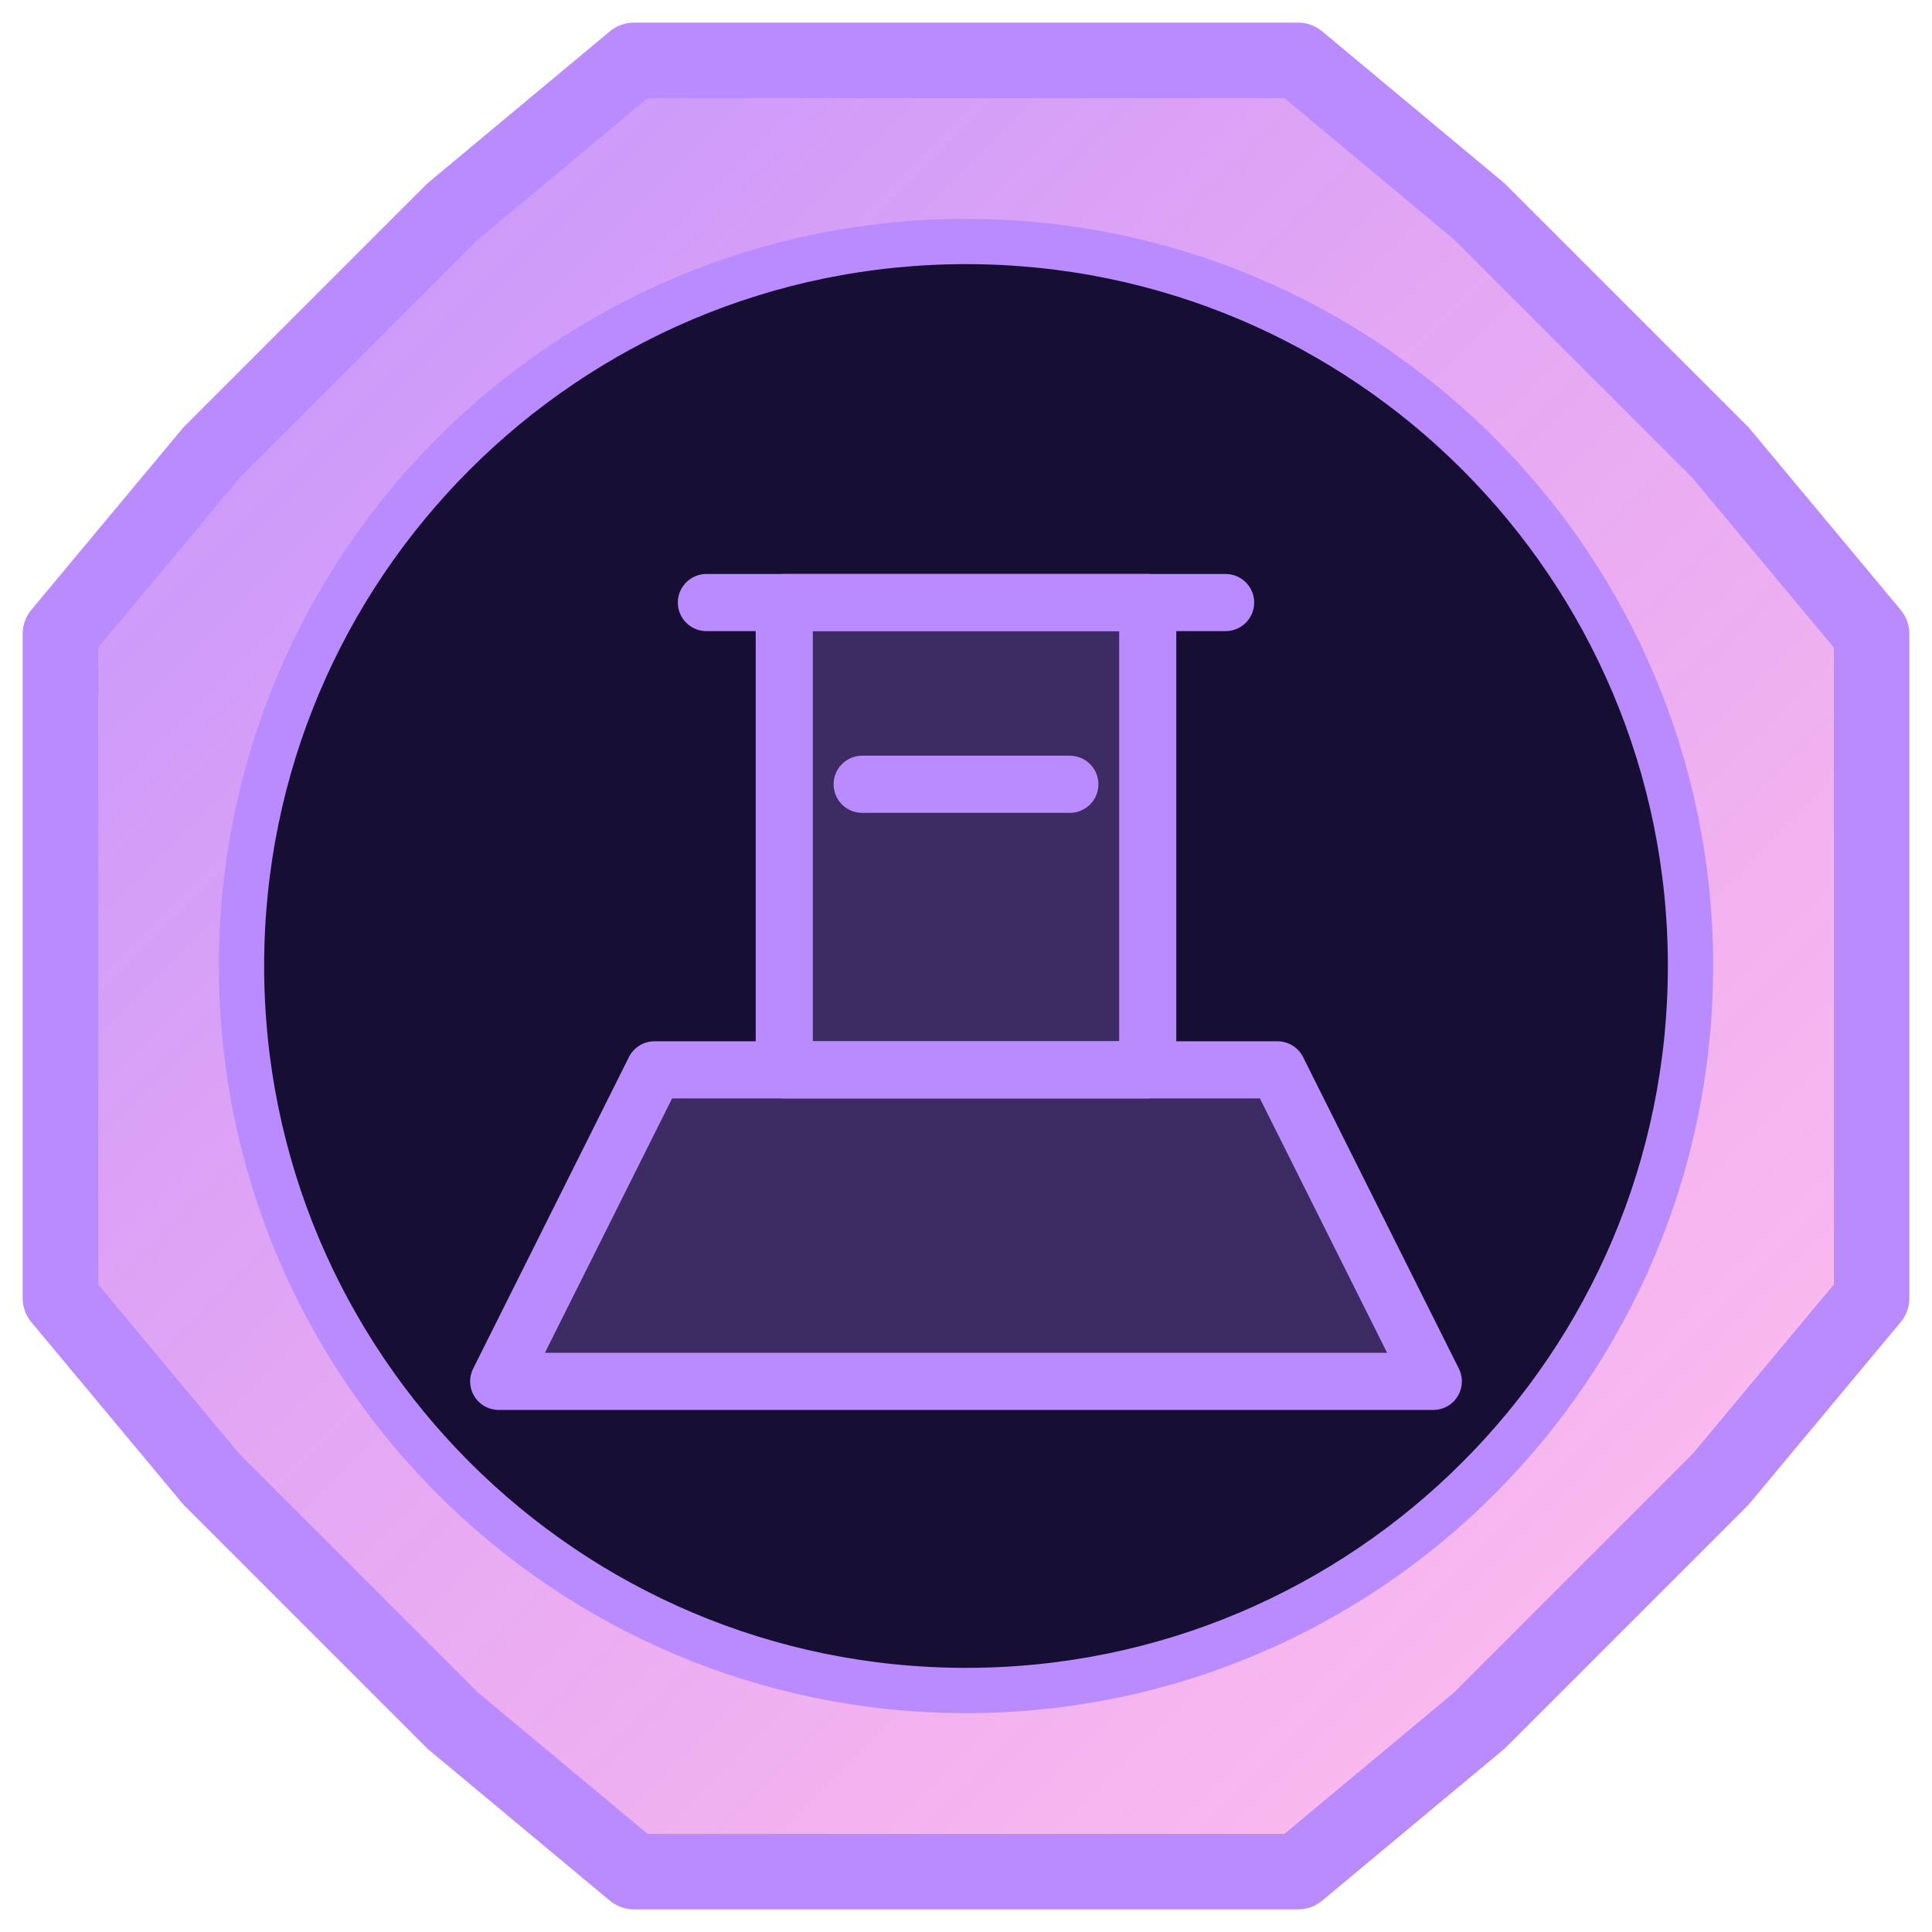
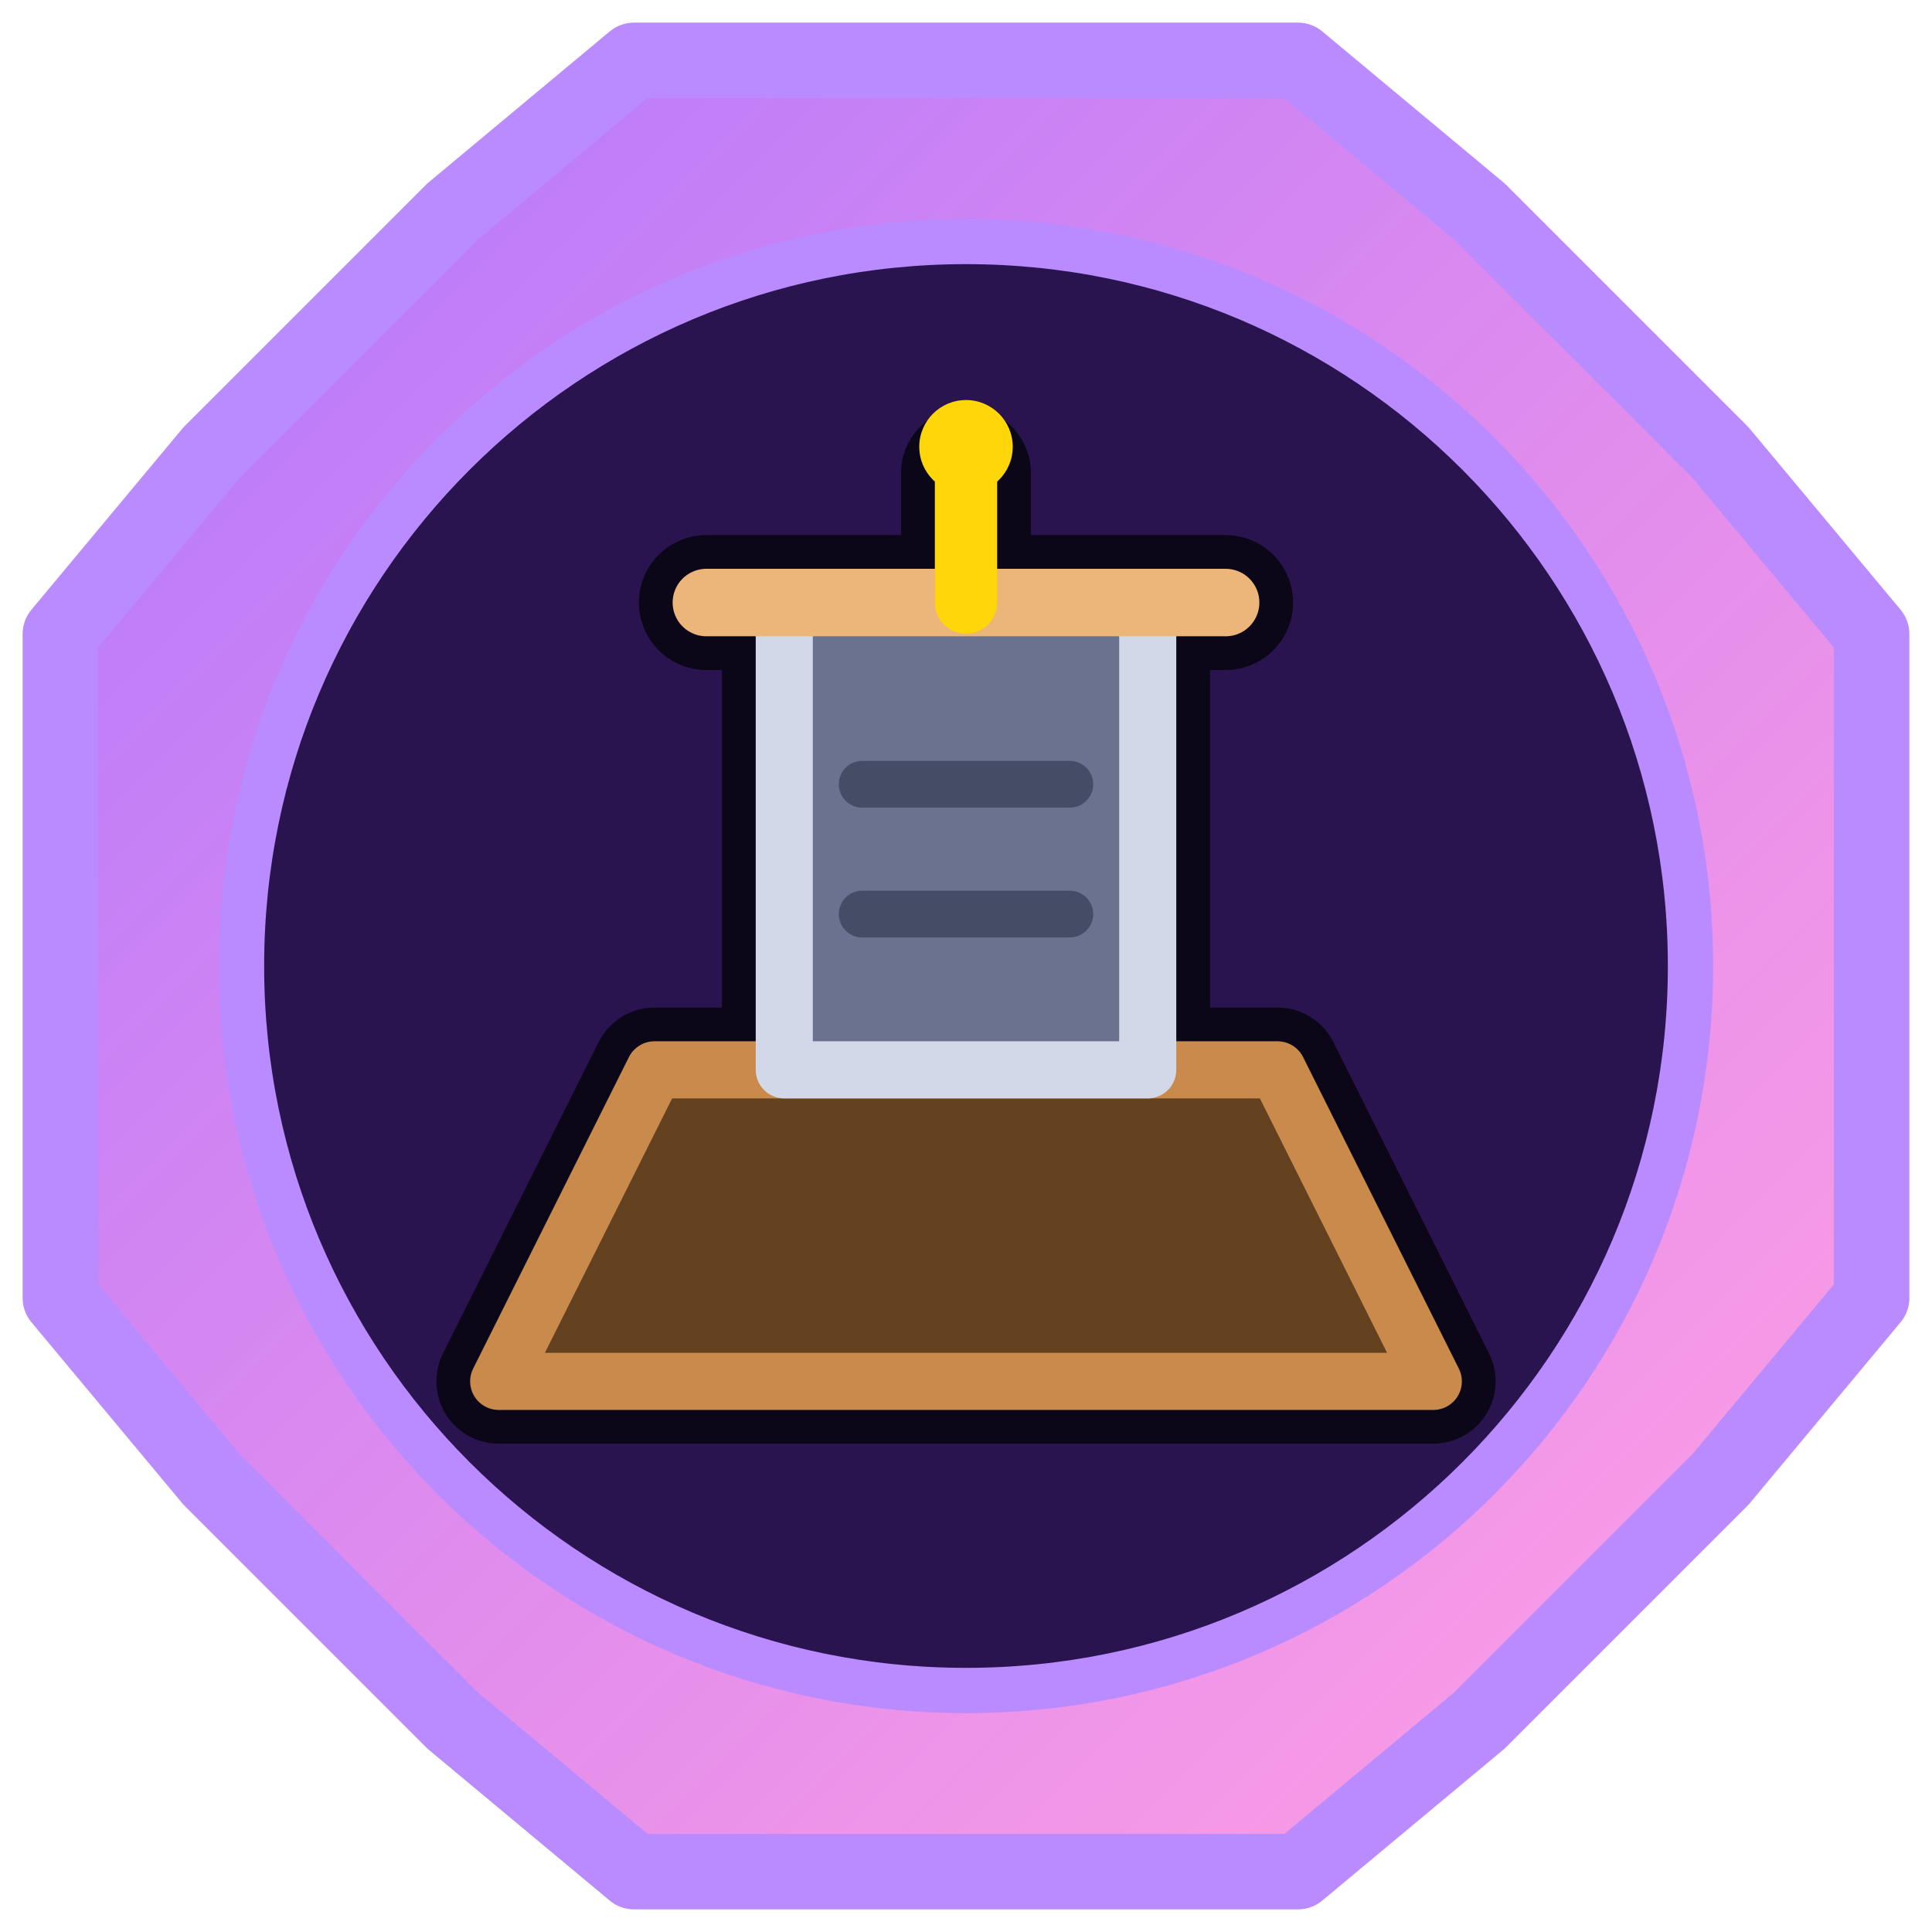
<svg xmlns="http://www.w3.org/2000/svg" viewBox="0 0 64 64" role="img" aria-label="Quarry Tower">
  <defs>
    <linearGradient id="p20" x1="0" y1="0" x2="1" y2="1">
-       <stop offset="0" stop-color="#8b3dff" stop-opacity=".55" />
-       <stop offset="1" stop-color="#ff2ec4" stop-opacity=".3" />
-     </linearGradient>
-     <linearGradient id="g20" x1="0" y1="0" x2="0" y2="1">
-       <stop offset="0" stop-color="#ffe97a" />
-       <stop offset="1" stop-color="#ff9f5a" />
+       <stop offset="0" stop-color="#8b3dff" stop-opacity=".7" />
+       <stop offset="1" stop-color="#ff2ec4" stop-opacity=".45" />
    </linearGradient>
  </defs>
-   <path d="M21 2h22l6 5 8 8 5 6v22l-5 6-8 8-6 5H21l-6-5-8-8-5-6V21l5-6 8-8z" fill="url(#p20)" stroke="#b98bff" stroke-width="2.500" stroke-linejoin="round" />
-   <circle cx="32" cy="32" r="24" fill="#160e33" stroke="#b98bff" stroke-width="1.500" />
+   <path d="M21 2h22l6 5 8 8 5 6v22l-5 6-8 8-6 5H21l-6-5-8-8-5-6V21l5-6 8-8z" fill="url(#p20)" fill-opacity="1" stroke="#b98bff" stroke-width="2.5" stroke-linecap="round" stroke-linejoin="round" />
+   <circle cx="32" cy="32" r="24" fill="#2a1450" fill-opacity="1" stroke="#b98bff" stroke-width="1.5" />
  <g transform="translate(32 32) scale(0.86) translate(-32 -32)">
-     <path d="M25 36V18h14v18z" stroke-linecap="round" stroke-linejoin="round" fill="#b98bff" fill-opacity=".24" stroke="#b98bff" stroke-width="2.200" />
-     <path d="M22 18h20M28 25h8" stroke-linecap="round" stroke-linejoin="round" fill="none" stroke="#b98bff" stroke-width="2.200" />
-     <path d="M14 48l6-12h24l6 12z" stroke-linecap="round" stroke-linejoin="round" fill="#b98bff" fill-opacity=".24" stroke="#b98bff" stroke-width="2.200" />
-     <path d="M32 18v-5" stroke-linecap="round" stroke-linejoin="round" fill="none" stroke="url(#g20)" stroke-width="2.500" />
+     <path d="M14 48l6-12h24l6 12z" fill="#0b0718" fill-opacity="1" stroke="#0b0718" stroke-width="4.8" stroke-linecap="round" stroke-linejoin="round" />
+     <path d="M25 36V18h14v18z" fill="#0b0718" fill-opacity="1" stroke="#0b0718" stroke-width="4.8" stroke-linecap="round" stroke-linejoin="round" />
+     <path d="M22 18h20" fill="none" fill-opacity="1" stroke="#0b0718" stroke-width="5.2" stroke-linecap="round" stroke-linejoin="round" />
+     <path d="M28 25h8M28 30h8" fill="none" fill-opacity="1" stroke="#0b0718" stroke-width="4.4" stroke-linecap="round" stroke-linejoin="round" />
+     <path d="M32 18v-5" fill="none" fill-opacity="1" stroke="#0b0718" stroke-width="5" stroke-linecap="round" stroke-linejoin="round" />
+     <circle cx="32" cy="12" r="1.8" fill="none" stroke="none" />
+     <path d="M14 48l6-12h24l6 12z" fill="#64421f" fill-opacity="1" stroke="#c98a4b" stroke-width="2.2" stroke-linecap="round" stroke-linejoin="round" />
+     <path d="M25 36V18h14v18z" fill="#6a7290" fill-opacity="1" stroke="#d2d8e8" stroke-width="2.2" stroke-linecap="round" stroke-linejoin="round" />
+     <path d="M22 18h20" fill="none" fill-opacity="1" stroke="#ecb57a" stroke-width="2.6" stroke-linecap="round" stroke-linejoin="round" />
+     <path d="M28 25h8M28 30h8" fill="none" fill-opacity="1" stroke="#454c66" stroke-width="1.8" stroke-linecap="round" stroke-linejoin="round" />
+     <path d="M32 18v-5" fill="none" fill-opacity="1" stroke="#ffd60a" stroke-width="2.4" stroke-linecap="round" stroke-linejoin="round" />
+     <circle cx="32" cy="12" r="1.8" fill="#ffd60a" fill-opacity="1" stroke="none" stroke-width="0" />
  </g>
</svg>
